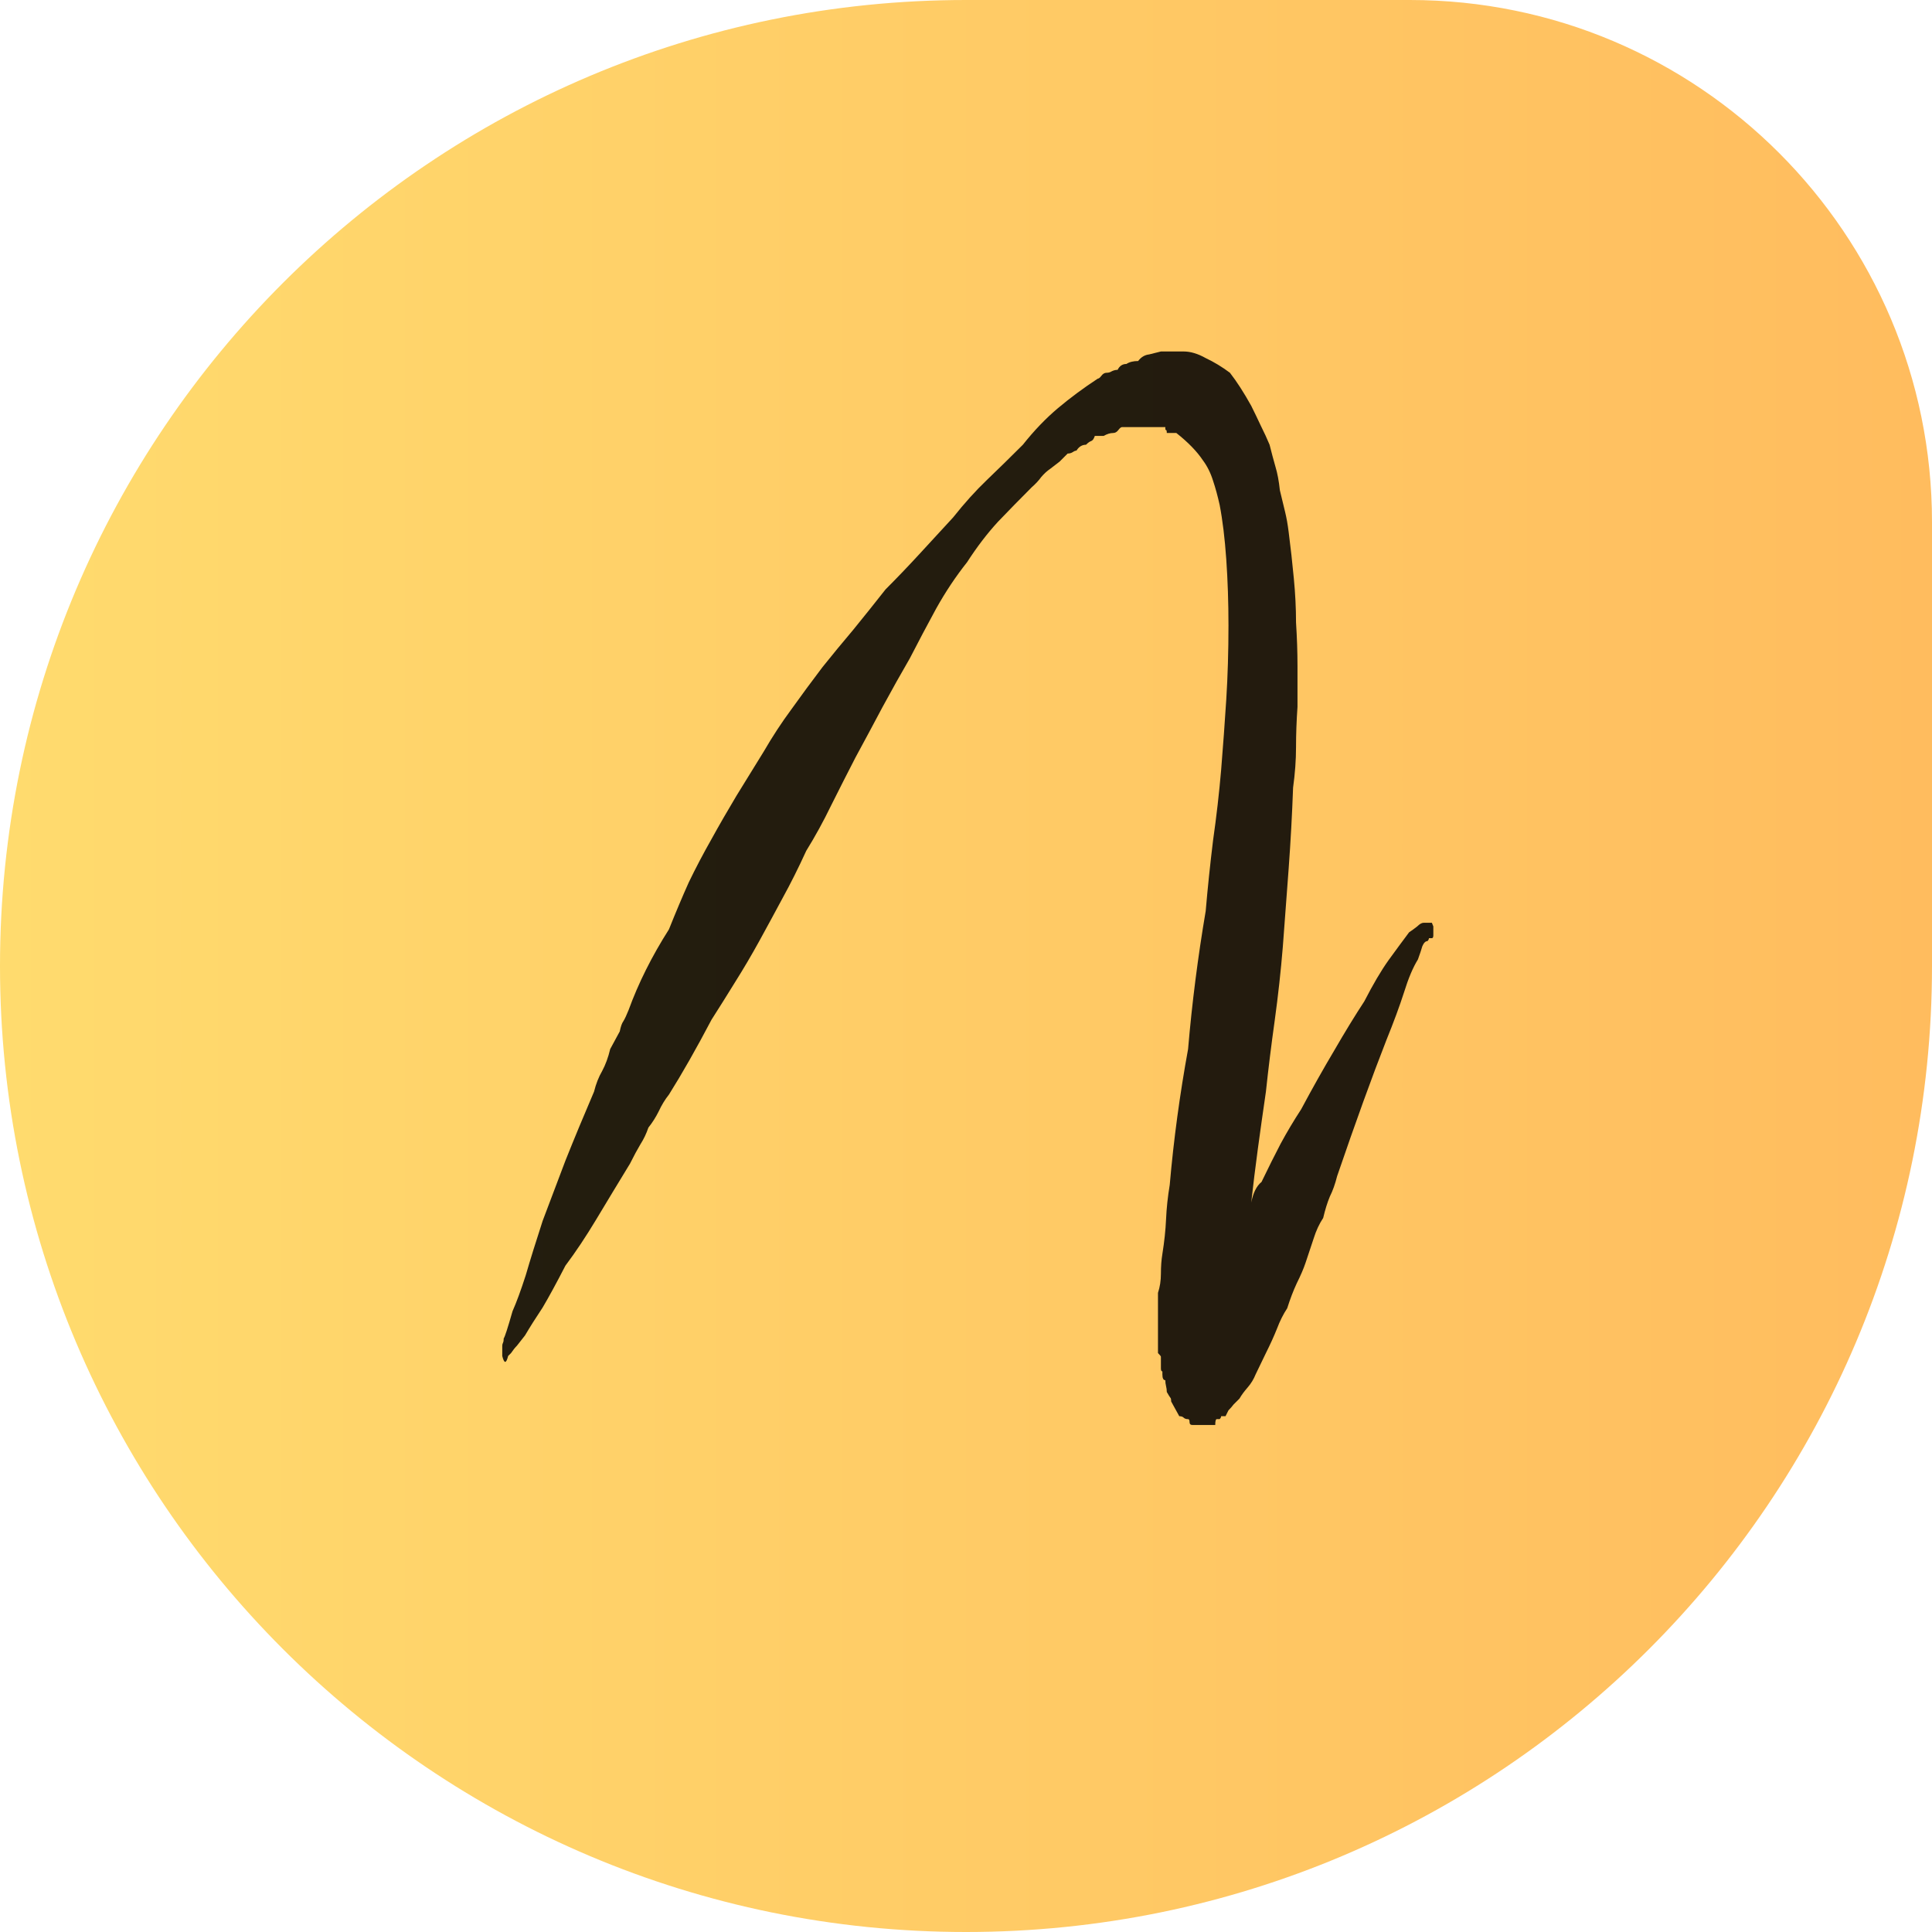
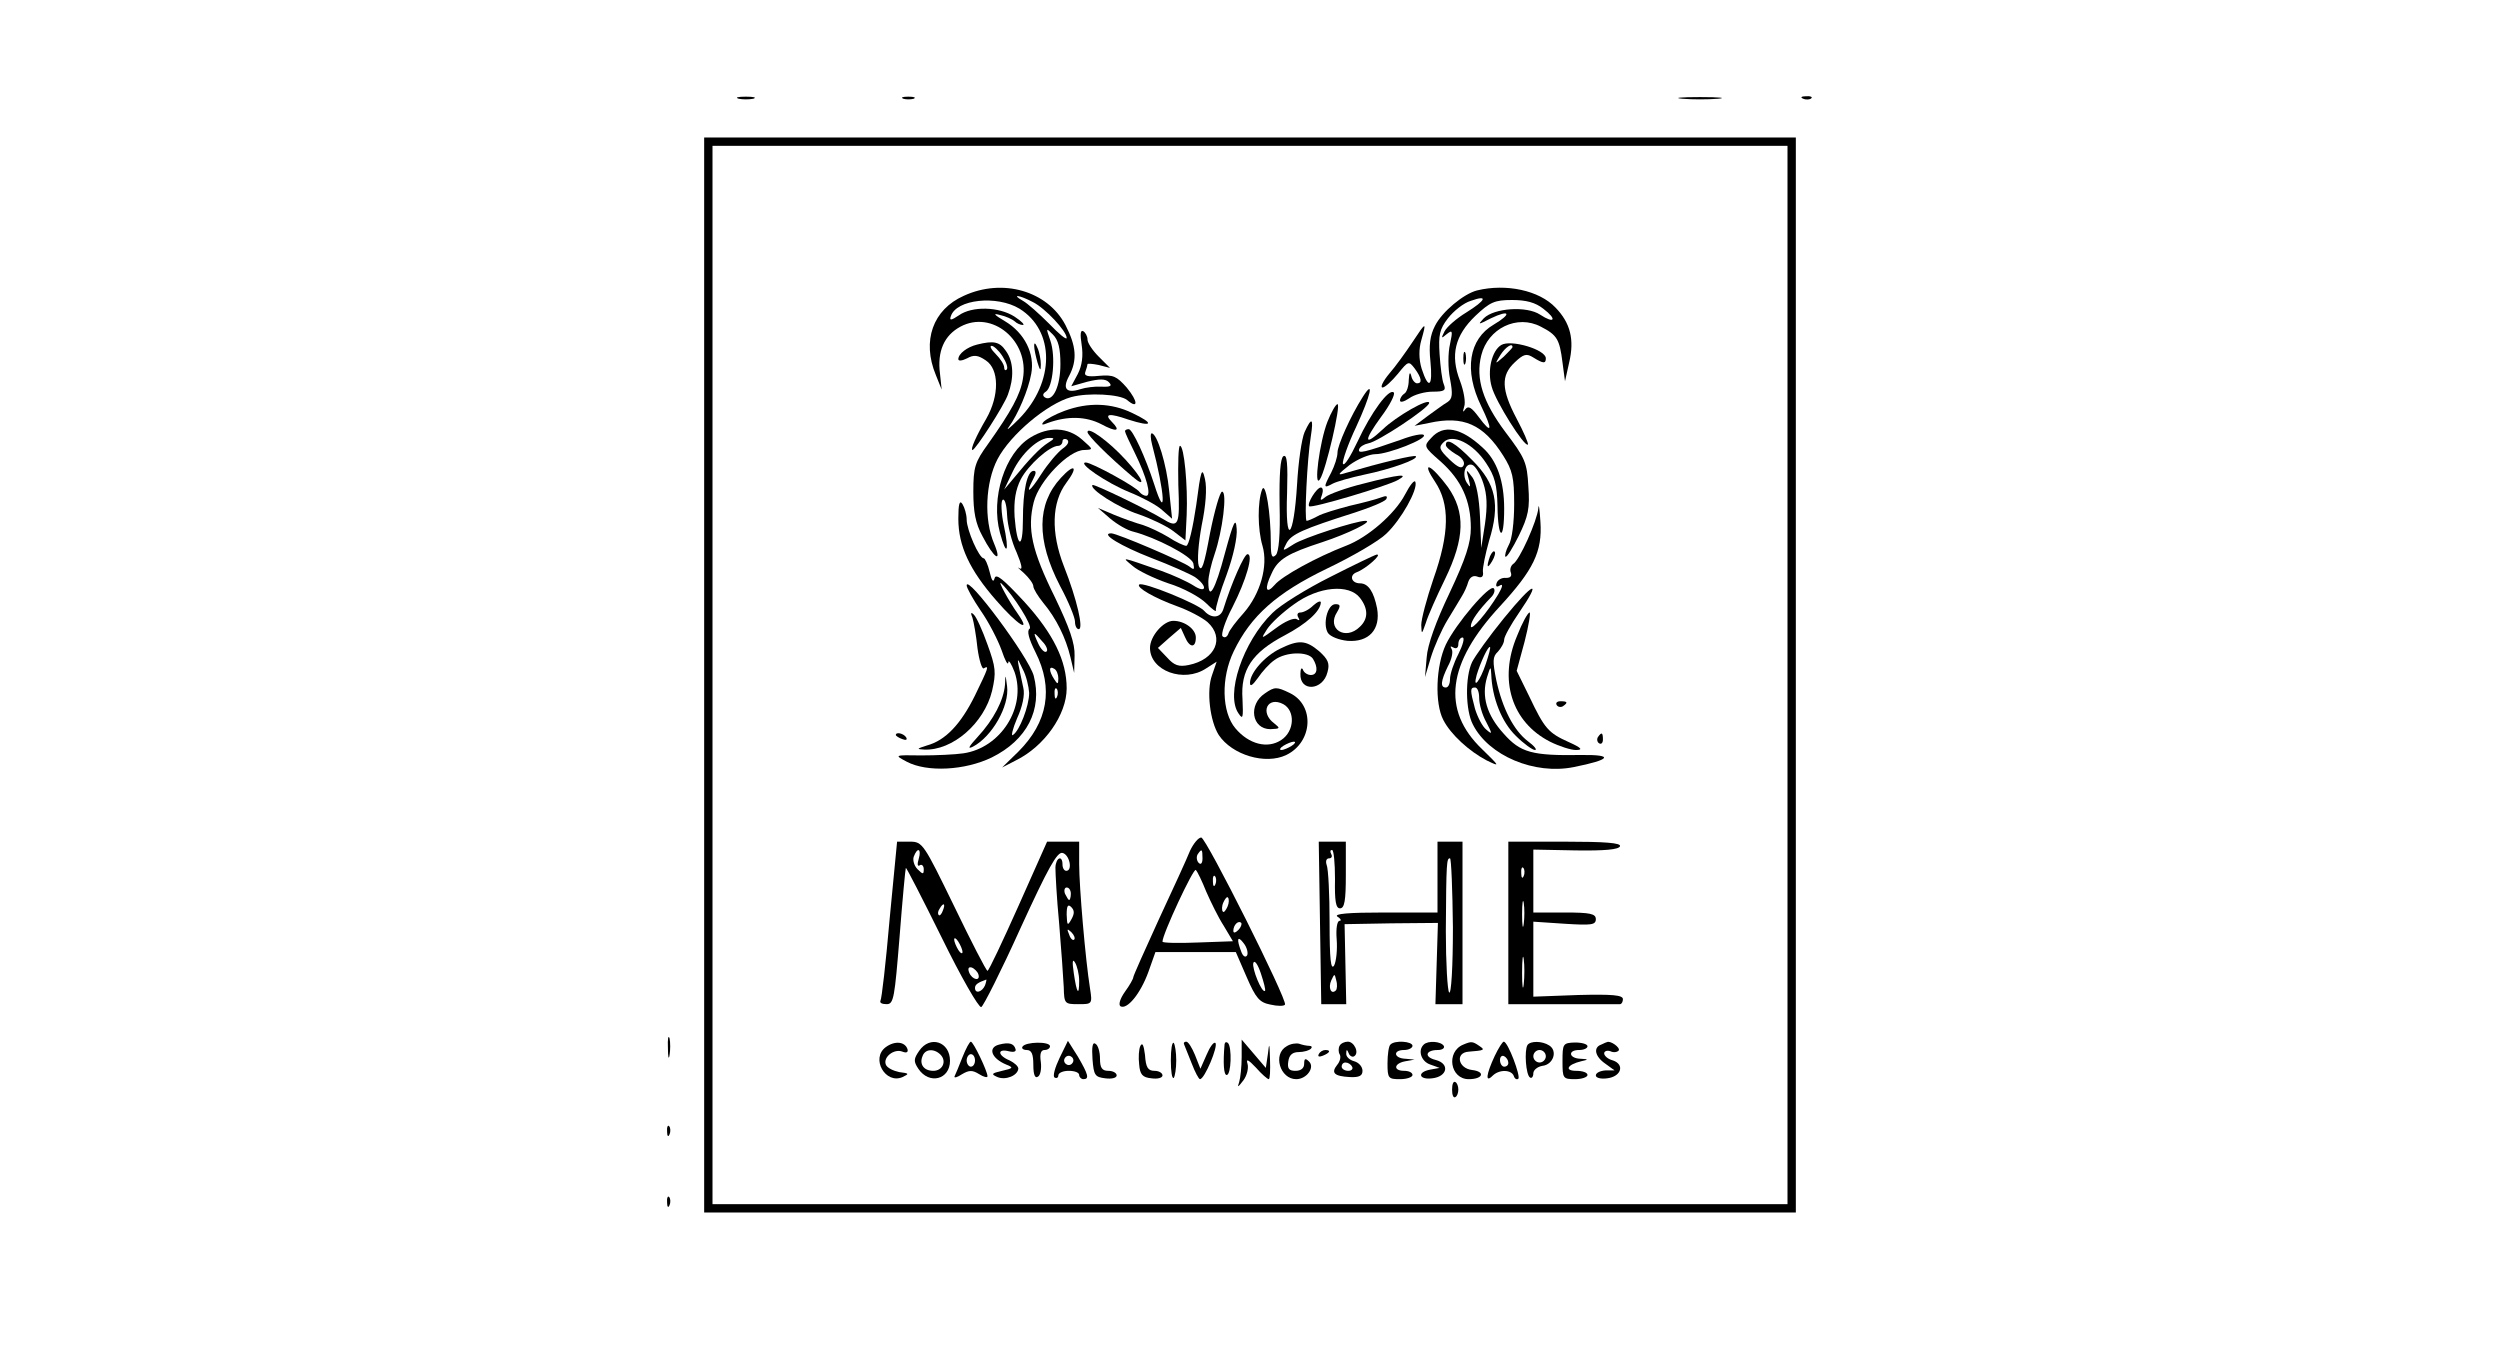
- <svg xmlns="http://www.w3.org/2000/svg" width="185" height="185" viewBox="0 0 185 185" fill="none">
-   <path d="M0 92.5C0 41.414 41.414 0 92.5 0H135C162.614 0 185 22.386 185 50V92.5C185 143.586 143.586 185 92.5 185V185C41.414 185 0 143.586 0 92.5V92.5Z" fill="url(#paint0_linear_13_13)" />
-   <path d="M137.109 88.359C137.109 88.359 137.156 88.477 137.25 88.711V88.992C137.25 89.18 137.25 89.367 137.25 89.555C137.25 89.742 137.203 89.836 137.109 89.836H136.828C136.828 89.93 136.781 90.023 136.688 90.117C136.5 90.117 136.336 90.281 136.195 90.609C136.102 90.938 135.961 91.359 135.773 91.875C135.305 92.625 134.859 93.68 134.438 95.039C134.016 96.352 133.453 97.875 132.75 99.609C131.391 103.078 129.82 107.414 128.039 112.617C127.852 113.367 127.617 114.023 127.336 114.586C127.102 115.148 126.891 115.828 126.703 116.625C126.328 117.188 126.023 117.844 125.789 118.594C125.555 119.297 125.297 120.07 125.016 120.914C124.828 121.477 124.547 122.133 124.172 122.883C123.844 123.586 123.539 124.383 123.258 125.273C122.883 125.836 122.555 126.492 122.273 127.242C121.992 127.945 121.641 128.719 121.219 129.562L120.234 131.602C120.047 132.07 119.789 132.492 119.461 132.867C119.133 133.242 118.875 133.594 118.688 133.922C118.5 134.109 118.312 134.297 118.125 134.484C117.984 134.672 117.82 134.859 117.633 135.047L117.352 135.609H116.93C116.93 135.703 116.883 135.797 116.789 135.891H116.508C116.414 135.891 116.367 136.078 116.367 136.453H116.086H115.945H115.664H115.453H115.172H114.75H114.609H114.188C114 136.453 113.906 136.359 113.906 136.172C113.906 135.984 113.859 135.891 113.766 135.891C113.578 135.891 113.438 135.844 113.344 135.75C113.25 135.656 113.109 135.609 112.922 135.609L112.148 134.203C112.148 134.016 112.125 133.898 112.078 133.852C112.031 133.805 111.914 133.617 111.727 133.289C111.727 133.102 111.703 132.914 111.656 132.727C111.609 132.539 111.586 132.352 111.586 132.164C111.398 132.164 111.305 131.977 111.305 131.602V131.32C111.211 131.32 111.164 131.227 111.164 131.039V130.758C111.164 130.289 111.164 130.008 111.164 129.914C111.164 129.867 111.07 129.75 110.883 129.562V129V128.719V125.555V123.797C111.07 123.234 111.164 122.625 111.164 121.969C111.164 121.266 111.211 120.633 111.305 120.07C111.492 118.898 111.609 117.797 111.656 116.766C111.703 115.688 111.82 114.586 112.008 113.461C112.383 109.148 112.969 104.812 113.766 100.453C113.953 98.25 114.188 96.047 114.469 93.844C114.75 91.641 115.078 89.438 115.453 87.234C115.641 85.031 115.875 82.781 116.156 80.484C116.484 78.188 116.742 75.938 116.93 73.734C117.117 71.438 117.281 69.188 117.422 66.984C117.562 64.734 117.633 62.367 117.633 59.883C117.633 57.68 117.562 55.57 117.422 53.555C117.281 51.539 117.07 49.805 116.789 48.352C116.602 47.508 116.391 46.734 116.156 46.031C115.922 45.281 115.594 44.625 115.172 44.062C114.609 43.219 113.766 42.352 112.641 41.461H111.727C111.727 41.273 111.703 41.18 111.656 41.18C111.609 41.18 111.586 41.133 111.586 41.039V40.898H111.164H110.32H109.406H108.562H107.438C107.344 40.898 107.227 40.992 107.086 41.18C106.945 41.367 106.781 41.461 106.594 41.461C106.312 41.461 106.008 41.555 105.68 41.742H104.836C104.742 42.023 104.625 42.188 104.484 42.234C104.344 42.281 104.18 42.398 103.992 42.586C103.617 42.586 103.312 42.773 103.078 43.148C102.984 43.148 102.867 43.195 102.727 43.289C102.586 43.383 102.422 43.43 102.234 43.43C101.953 43.711 101.695 43.969 101.461 44.203C101.227 44.391 100.922 44.625 100.547 44.906C100.266 45.094 99.984 45.352 99.703 45.68C99.469 46.008 99.164 46.336 98.789 46.664C97.711 47.742 96.633 48.844 95.555 49.969C94.523 51.094 93.539 52.383 92.602 53.836C91.523 55.195 90.539 56.672 89.648 58.266C88.805 59.812 87.961 61.406 87.117 63.047C86.273 64.5 85.406 66.047 84.516 67.688C83.672 69.281 82.805 70.898 81.914 72.539C81.164 73.992 80.391 75.516 79.594 77.109C78.844 78.656 78.047 80.109 77.203 81.469C76.453 83.109 75.703 84.609 74.953 85.969C74.25 87.281 73.5 88.664 72.703 90.117C71.953 91.477 71.18 92.789 70.383 94.055C69.633 95.273 68.883 96.469 68.133 97.641C66.68 100.406 65.32 102.797 64.055 104.812C63.68 105.281 63.352 105.82 63.07 106.43C62.789 106.992 62.461 107.508 62.086 107.977C61.898 108.539 61.641 109.078 61.312 109.594C61.031 110.062 60.703 110.672 60.328 111.422C59.156 113.344 58.078 115.125 57.094 116.766C56.109 118.406 55.125 119.883 54.141 121.195C53.297 122.836 52.57 124.172 51.961 125.203C51.305 126.188 50.742 127.078 50.273 127.875C49.898 128.344 49.641 128.672 49.5 128.859C49.312 129.047 49.125 129.281 48.938 129.562L48.656 129.844C48.469 130.594 48.281 130.594 48.094 129.844V129V128.859C48.094 128.766 48.117 128.672 48.164 128.578C48.211 128.484 48.234 128.344 48.234 128.156C48.328 128.062 48.609 127.195 49.078 125.555C49.453 124.711 49.875 123.562 50.344 122.109C50.766 120.656 51.305 118.922 51.961 116.906C52.617 115.172 53.344 113.25 54.141 111.141C54.984 109.031 55.898 106.828 56.883 104.531C57.07 103.781 57.328 103.125 57.656 102.562C57.984 101.953 58.242 101.25 58.43 100.453L59.344 98.766C59.438 98.297 59.555 97.969 59.695 97.781C59.836 97.547 60 97.195 60.188 96.727C61.125 94.148 62.414 91.57 64.055 88.992C64.711 87.352 65.344 85.852 65.953 84.492C66.609 83.133 67.336 81.75 68.133 80.344C68.883 78.984 69.68 77.602 70.523 76.195C71.414 74.742 72.281 73.336 73.125 71.977C73.969 70.523 74.859 69.164 75.797 67.898C76.734 66.586 77.719 65.25 78.75 63.891C79.688 62.719 80.672 61.523 81.703 60.305C82.734 59.039 83.766 57.75 84.797 56.438C85.875 55.359 86.953 54.234 88.031 53.062C89.156 51.844 90.234 50.672 91.266 49.547C92.344 48.188 93.422 46.992 94.5 45.961C95.625 44.883 96.773 43.758 97.945 42.586C99.023 41.227 100.148 40.055 101.32 39.07C102.492 38.086 103.758 37.148 105.117 36.258C105.211 36.258 105.328 36.164 105.469 35.977C105.609 35.789 105.773 35.695 105.961 35.695C106.148 35.695 106.312 35.648 106.453 35.555C106.641 35.461 106.828 35.414 107.016 35.414C107.203 35.039 107.484 34.852 107.859 34.852C108.141 34.664 108.516 34.57 108.984 34.57C109.266 34.195 109.617 33.984 110.039 33.938L111.164 33.656H111.305H111.586H112.008H113.344C114 33.656 114.703 33.867 115.453 34.289C116.25 34.664 117.023 35.133 117.773 35.695C118.43 36.539 119.109 37.594 119.812 38.859C120.094 39.422 120.398 40.055 120.727 40.758C121.055 41.414 121.336 42.023 121.57 42.586C121.758 43.336 121.945 44.039 122.133 44.695C122.32 45.305 122.461 46.055 122.555 46.945C122.742 47.695 122.906 48.375 123.047 48.984C123.188 49.547 123.305 50.203 123.398 50.953C123.586 52.406 123.75 53.883 123.891 55.383C124.031 56.836 124.102 58.242 124.102 59.602C124.195 61.055 124.242 62.438 124.242 63.75C124.242 65.016 124.242 66.328 124.242 67.688C124.148 69.047 124.102 70.336 124.102 71.555C124.102 72.773 124.008 74.062 123.82 75.422C123.727 78 123.586 80.578 123.398 83.156C123.211 85.688 123.023 88.195 122.836 90.68C122.648 92.977 122.391 95.32 122.062 97.711C121.734 100.055 121.453 102.328 121.219 104.531C120.938 106.453 120.68 108.281 120.445 110.016C120.211 111.75 120 113.461 119.812 115.148C120 114.211 120.328 113.555 120.797 113.18C121.453 111.82 122.062 110.602 122.625 109.523C123.234 108.398 123.891 107.297 124.594 106.219C125.672 104.203 126.727 102.328 127.758 100.594C128.789 98.812 129.75 97.242 130.641 95.883C131.484 94.242 132.258 92.93 132.961 91.945C133.711 90.914 134.367 90.023 134.93 89.273C135.211 89.086 135.469 88.898 135.703 88.711C135.938 88.477 136.148 88.359 136.336 88.359H136.688H136.828H137.109ZM115.031 122.672H114.75H115.031ZM114.75 122.672H114.609H114.75Z" fill="black" fill-opacity="0.86" />
-   <defs>
-     <linearGradient id="paint0_linear_13_13" x1="0" y1="92" x2="185" y2="92" gradientUnits="userSpaceOnUse">
-       <stop stop-color="#FFDB6E" />
-       <stop offset="1" stop-color="#FFBC5E" />
-     </linearGradient>
-   </defs>
+ <svg xmlns="http://www.w3.org/2000/svg" version="1.0" width="600pt" height="327pt" viewBox="0 0 600 327" preserveAspectRatio="xMidYMid meet">
+   <g transform="translate(0,327) scale(0.1,-0.1)" fill="#000000" stroke="none">
+     <path d="M1773 3033 c9 -2 25 -2 35 0 9 3 1 5 -18 5 -19 0 -27 -2 -17 -5z" />
+     <path d="M2168 3033 c6 -2 18 -2 25 0 6 3 1 5 -13 5 -14 0 -19 -2 -12 -5z" />
+     <path d="M4038 3033 c23 -2 61 -2 85 0 23 2 4 4 -43 4 -47 0 -66 -2 -42 -4z" />
+     <path d="M4328 3033 c7 -3 16 -2 19 1 4 3 -2 6 -13 5 -11 0 -14 -3 -6 -6z" />
+     <path d="M1690 1650 l0 -1290 1310 0 1310 0 0 1290 0 1290 -1310 0 -1310 0 0 -1290z m2600 0 l0 -1270 -1290 0 -1290 0 0 1270 0 1270 1290 0 1290 0 0 -1270z" />
+     <path d="M2313 2560 c-74 -33 -101 -108 -67 -190 l14 -35 -4 38 c-7 54 10 92 49 113 76 41 166 -34 150 -125 -6 -38 -28 -78 -84 -157 -31 -43 -35 -55 -35 -114 0 -48 5 -76 22 -107 28 -54 48 -66 28 -18 -25 58 -21 147 8 203 31 59 119 133 177 149 40 11 117 7 134 -7 27 -23 27 -4 -1 30 -24 27 -32 31 -66 28 -29 -3 -37 0 -33 10 3 8 5 16 5 18 0 2 12 1 27 -2 l27 -7 -27 27 c-15 15 -27 33 -27 41 0 8 -5 17 -10 20 -7 4 -8 -7 -4 -33 4 -26 1 -49 -9 -69 l-16 -30 39 11 c29 7 43 7 51 -1 9 -9 5 -12 -17 -11 -16 1 -39 -2 -51 -6 -34 -11 -44 1 -27 32 20 38 17 72 -9 122 -43 82 -151 113 -244 70z m166 -15 c30 -15 81 -70 81 -86 0 -6 -19 10 -42 34 -24 24 -52 49 -63 55 -30 17 -8 14 24 -3z m-32 -16 c85 -53 85 -176 -1 -264 -22 -22 -33 -31 -25 -20 22 30 47 89 54 128 9 48 -16 98 -63 126 -27 16 -30 20 -12 15 14 -3 29 -10 35 -15 5 -5 14 -9 20 -9 5 0 -3 9 -20 20 -37 24 -102 26 -134 3 -18 -12 -23 -13 -19 -2 13 41 111 51 165 18z m98 -133 c0 -53 -18 -91 -37 -80 -6 4 -6 9 2 14 17 11 24 84 11 122 -11 32 -11 32 6 15 13 -13 18 -33 18 -71z" />
+     <path d="M2482 2440 c0 -8 4 -26 8 -40 6 -20 8 -21 8 -5 0 11 -3 29 -8 40 -5 12 -8 14 -8 5z" />
+     <path d="M3545 2573 c-32 -8 -84 -51 -101 -85 -12 -23 -15 -47 -11 -85 6 -61 -4 -70 -21 -18 -7 23 -7 47 -1 68 13 46 12 46 -21 -4 -16 -24 -41 -59 -56 -76 -15 -18 -22 -33 -16 -33 6 0 22 15 37 33 25 31 26 31 40 13 17 -23 19 -36 6 -36 -5 0 -12 8 -14 18 -3 11 -5 7 -6 -10 0 -15 -5 -30 -11 -33 -5 -3 -10 -11 -10 -16 0 -6 10 -3 22 5 12 9 38 16 56 16 29 0 33 3 27 18 -4 9 -8 42 -10 72 -3 46 0 60 20 86 14 18 38 37 55 42 42 15 37 2 -11 -28 -23 -14 -46 -34 -52 -45 -9 -18 -8 -18 5 -7 14 11 15 9 8 -24 -5 -21 -5 -58 0 -83 7 -37 6 -48 -6 -56 -9 -5 -30 -21 -47 -33 l-32 -24 35 7 c82 18 130 -3 178 -79 22 -35 26 -52 26 -116 0 -42 -5 -85 -13 -98 -7 -13 -10 -26 -8 -28 3 -3 17 20 32 50 23 47 27 66 23 119 -3 57 -8 68 -55 130 -54 72 -72 128 -58 184 16 65 86 99 143 69 39 -20 45 -30 52 -86 l6 -45 10 45 c13 55 3 95 -33 132 -39 41 -118 58 -188 41z m159 -44 c34 -26 27 -37 -8 -14 -32 21 -110 16 -135 -9 -15 -16 -14 -16 17 0 46 22 51 11 7 -15 -60 -35 -72 -110 -30 -196 28 -58 26 -69 -6 -26 -17 23 -25 28 -32 19 -6 -9 -7 -7 -3 6 4 10 -1 38 -10 62 -24 62 -12 109 37 156 35 33 46 38 88 38 34 0 56 -6 75 -21z" />
+     <path d="M3512 2410 c0 -14 2 -19 5 -12 2 6 2 18 0 25 -3 6 -5 1 -5 -13z" />
+     <path d="M2345 2443 c-24 -6 -45 -22 -45 -35 0 -5 9 -4 21 2 16 9 26 8 45 -5 32 -21 33 -84 1 -140 -24 -41 -39 -75 -33 -75 7 0 76 107 85 133 15 40 14 79 -5 105 -15 22 -29 25 -69 15z m61 -28 c9 -14 14 -28 10 -32 -3 -3 -6 -1 -6 5 0 7 -9 21 -20 32 -11 11 -16 20 -10 20 5 0 17 -11 26 -25z" />
+     <path d="M3603 2442 c-23 -14 -34 -62 -23 -100 9 -35 79 -146 87 -139 2 2 -10 30 -27 62 -37 70 -38 104 -5 135 22 21 29 22 45 12 24 -15 30 -15 30 -2 0 21 -84 46 -107 32z m27 -5 c0 -2 -10 -12 -21 -23 -22 -19 -22 -19 -8 4 12 19 29 30 29 19z" />
+     <path d="M3271 2318 c-30 -47 -61 -117 -61 -134 0 -11 -7 -32 -15 -48 -19 -36 -19 -39 3 -27 9 5 44 15 77 22 63 13 130 37 123 44 -3 4 -82 -15 -168 -40 -22 -7 -20 -4 9 19 19 14 47 26 62 26 31 0 125 37 116 46 -3 4 -28 -1 -54 -11 -89 -31 -105 -35 -101 -23 2 6 12 12 22 14 22 3 146 85 146 97 0 13 -79 -32 -112 -64 -45 -42 -46 -28 -3 31 21 28 34 54 30 58 -11 11 -54 -47 -87 -118 -17 -36 -32 -60 -35 -53 -2 6 12 47 32 89 35 76 44 116 16 72z" />
+     <path d="M2555 2284 c-22 -8 -44 -20 -50 -26 -7 -8 -4 -9 10 -3 47 17 91 16 128 -3 37 -20 48 -17 25 6 -19 19 -6 21 40 5 59 -19 64 -10 9 16 -50 24 -105 26 -162 5z" />
+     <path d="M3186 2258 c-19 -48 -34 -163 -18 -138 14 21 51 180 42 180 -4 0 -15 -19 -24 -42z" />
+     <path d="M3131 2233 c-7 -16 -15 -72 -18 -125 -8 -133 -29 -151 -24 -21 2 70 0 94 -9 88 -7 -5 -10 -42 -9 -116 2 -73 -2 -114 -9 -121 -9 -9 -12 -3 -12 27 0 75 -13 151 -21 130 -11 -29 -11 -95 1 -135 14 -48 -5 -115 -45 -161 -18 -20 -35 -42 -37 -50 -3 -8 -9 -11 -14 -6 -4 4 6 36 24 70 33 65 51 127 36 127 -8 0 -39 -71 -58 -132 -7 -22 -29 -23 -46 -4 -13 16 -148 71 -156 63 -7 -7 36 -32 91 -52 28 -10 60 -27 73 -38 42 -38 19 -90 -45 -103 -24 -5 -35 -1 -52 18 l-22 23 27 24 28 24 10 -22 c11 -26 26 -27 26 -1 0 20 -27 40 -54 40 -24 0 -56 -37 -56 -65 0 -55 81 -85 135 -49 l25 16 -11 -32 c-14 -38 -5 -111 16 -144 32 -48 112 -72 162 -48 64 31 69 120 8 149 -31 15 -36 15 -59 -1 -41 -27 -32 -86 13 -86 24 1 24 2 9 14 -35 26 -16 66 22 46 29 -16 27 -65 -5 -86 -33 -22 -78 -10 -110 28 -33 39 -35 121 -4 185 41 85 103 140 223 198 61 29 126 67 143 84 36 34 76 106 70 124 -2 7 -13 -7 -25 -30 -24 -46 -89 -103 -142 -123 -70 -27 -154 -73 -171 -94 -21 -24 -25 -9 -7 28 15 34 39 48 122 75 61 20 124 51 103 51 -23 0 -149 -41 -172 -56 -28 -18 -28 -18 -17 3 12 21 38 33 164 73 37 12 71 26 75 32 4 8 0 9 -13 4 -10 -4 -44 -13 -75 -20 -30 -8 -65 -18 -77 -25 -11 -6 -23 -11 -26 -11 -6 0 1 147 10 203 7 44 2 47 -15 10z m-31 -753 c-8 -5 -19 -10 -25 -10 -5 0 -3 5 5 10 8 5 20 10 25 10 6 0 3 -5 -5 -10z" />
+     <path d="M2473 2220 c-61 -37 -96 -145 -73 -229 16 -59 23 -46 9 19 -6 28 -7 56 -3 60 5 5 10 -11 11 -36 1 -24 11 -65 23 -90 12 -29 15 -43 7 -38 -7 5 -3 0 10 -11 13 -12 23 -26 23 -32 0 -6 11 -24 24 -40 31 -37 54 -84 65 -130 l9 -38 1 41 c1 30 -12 67 -47 140 -56 113 -67 165 -51 229 13 51 84 125 121 125 23 1 22 1 -5 25 -34 30 -80 32 -124 5z m42 -13 c-19 -12 -44 -38 -84 -87 l-21 -25 20 42 c21 45 63 83 89 82 13 0 12 -2 -4 -12z m35 -14 c-12 -9 -35 -36 -51 -61 -28 -44 -40 -51 -19 -11 7 13 7 19 1 19 -16 0 -26 -48 -26 -117 0 -74 -14 -69 -20 7 -2 38 2 64 15 90 18 34 69 80 90 80 5 0 10 5 10 11 0 5 5 7 11 4 6 -5 2 -13 -11 -22z" />
+     <path d="M2610 2233 c0 -8 50 -58 108 -107 35 -30 25 -5 -16 40 -40 44 -92 82 -92 67z" />
+     <path d="M2700 2235 c0 -3 11 -27 24 -53 28 -57 40 -102 27 -102 -5 0 -12 4 -16 9 -7 12 -115 71 -129 71 -22 0 50 -49 104 -71 30 -12 66 -31 79 -43 l24 -21 -7 67 c-6 63 -29 138 -42 138 -3 0 -3 -12 1 -27 31 -117 35 -190 5 -95 -21 65 -52 132 -61 132 -5 0 -9 -2 -9 -5z" />
+     <path d="M3435 2219 c-19 -20 -18 -21 23 -57 49 -44 72 -93 72 -159 0 -36 -12 -73 -51 -156 -33 -69 -53 -125 -55 -155 l-4 -47 14 47 c8 26 26 67 40 90 15 24 30 50 35 58 5 8 12 23 15 34 4 11 12 16 22 12 10 -4 15 0 13 12 -1 9 6 43 15 75 27 87 16 136 -40 192 -42 43 -64 55 -64 37 0 -5 11 -14 24 -22 14 -7 22 -18 19 -26 -4 -10 -13 -7 -34 13 -25 24 -27 30 -14 42 21 21 71 -3 102 -51 20 -30 26 -51 27 -103 1 -81 16 -87 16 -6 0 66 -17 116 -52 147 -52 48 -94 56 -123 23z m125 -109 c9 -27 10 -55 4 -97 l-9 -58 -3 74 c-2 47 -9 82 -18 95 -16 21 -16 21 -9 -4 5 -20 4 -22 -5 -8 -12 20 -3 49 14 42 7 -3 19 -22 26 -44z" />
+     <path d="M2828 2106 c4 -98 1 -105 -38 -81 -32 20 -164 84 -168 81 -9 -9 63 -55 110 -70 29 -10 67 -28 83 -40 l30 -23 3 61 c3 70 -6 166 -16 166 -4 0 -5 -42 -4 -94z" />
+     <path d="M2546 2123 c-58 -63 -59 -149 -2 -259 20 -37 36 -76 36 -86 0 -10 4 -18 9 -18 12 0 -4 71 -36 152 -31 80 -29 152 6 199 30 40 20 48 -13 12z" />
+     <path d="M2871 2058 c-8 -54 -18 -98 -24 -98 -5 0 -25 9 -43 21 -18 11 -46 24 -61 29 -15 4 -46 15 -68 24 l-40 17 30 -26 c17 -14 41 -28 55 -31 54 -14 139 -58 144 -76 3 -15 2 -17 -9 -8 -15 12 -174 80 -188 80 -28 0 24 -31 96 -59 45 -17 92 -38 105 -46 31 -22 28 -41 -4 -20 -14 9 -49 25 -77 35 -101 35 -95 34 -69 12 12 -11 51 -30 86 -42 36 -11 76 -33 91 -48 14 -14 25 -22 23 -17 -1 6 10 44 26 86 16 44 26 90 24 110 -2 28 -7 19 -28 -58 -24 -91 -40 -117 -40 -69 0 13 7 43 15 66 19 55 31 150 18 150 -5 0 -18 -45 -29 -100 -14 -76 -20 -95 -27 -78 -4 12 -1 53 7 97 10 48 13 89 8 111 -7 31 -10 23 -21 -62z" />
+     <path d="M3444 2114 c36 -54 35 -124 -4 -234 -16 -47 -29 -96 -29 -110 1 -24 1 -23 11 5 5 17 26 64 46 105 48 99 49 161 7 221 -17 23 -36 44 -44 47 -8 3 -2 -12 13 -34z" />
+     <path d="M3271 2109 c-41 -10 -81 -25 -89 -31 -13 -11 -15 -10 -9 5 3 9 2 17 -3 17 -10 0 -34 -39 -28 -45 5 -6 189 49 213 63 29 16 4 14 -84 -9z" />
+     <path d="M2300 2025 c0 -65 27 -123 91 -196 52 -60 86 -81 51 -31 -20 28 -49 81 -39 72 29 -28 77 -104 68 -109 -7 -5 -2 -24 14 -56 44 -87 30 -168 -41 -239 l-39 -38 33 17 c69 34 122 110 122 173 0 66 -32 131 -101 207 -51 55 -69 70 -72 57 -3 -11 -7 -6 -12 16 -4 17 -11 32 -14 32 -11 0 -41 68 -41 93 0 12 -5 29 -10 37 -7 11 -10 1 -10 -35z m202 -295 c10 -10 14 -22 9 -24 -4 -3 -13 6 -19 19 -14 30 -12 31 10 5z m38 -88 c0 -15 -2 -15 -10 -2 -13 20 -13 33 0 25 6 -3 10 -14 10 -23z m-3 -44 c-3 -8 -6 -5 -6 6 -1 11 2 17 5 13 3 -3 4 -12 1 -19z" />
+     <path d="M3692 2050 c-3 -30 -45 -125 -61 -134 -5 -4 -8 -13 -5 -20 3 -9 -1 -13 -12 -13 -9 1 -19 -4 -22 -12 -3 -9 0 -11 8 -6 8 5 6 -4 -4 -21 -27 -45 -66 -90 -66 -77 0 12 17 37 49 70 7 7 10 17 6 21 -10 10 -91 -85 -115 -135 -24 -51 -27 -141 -6 -181 18 -35 62 -75 104 -97 33 -16 32 -15 -11 27 -98 94 -84 206 43 343 80 87 102 131 97 203 -2 31 -4 46 -5 32z m-192 -350 c-11 -21 -20 -48 -20 -60 0 -11 -4 -20 -10 -20 -14 0 -12 16 5 51 9 16 13 35 9 41 -4 7 -3 8 4 4 7 -4 12 -1 12 8 0 9 5 16 10 16 6 0 1 -18 -10 -40z" />
+     <path d="M3576 1935 c-9 -26 -7 -32 5 -12 6 10 9 21 6 23 -2 3 -7 -2 -11 -11z" />
+     <path d="M3192 1885 c-56 -28 -119 -67 -138 -86 -71 -69 -114 -197 -81 -242 10 -15 11 -9 9 35 -5 70 23 112 101 153 53 28 86 58 87 79 0 5 -8 2 -18 -7 -10 -10 -24 -17 -31 -17 -7 0 -9 -5 -5 -12 4 -7 3 -8 -4 -4 -7 4 -29 -6 -49 -21 -38 -28 -38 -28 -22 -3 9 14 38 41 65 60 59 43 132 49 158 15 20 -26 20 -50 0 -69 -35 -35 -81 -5 -55 35 9 15 8 19 -4 19 -19 0 -31 -48 -18 -69 6 -9 27 -17 47 -19 51 -4 80 27 71 78 -8 40 -21 60 -41 60 -21 0 -27 20 -7 27 21 8 62 44 47 42 -5 -1 -55 -25 -112 -54z" />
+     <path d="M2320 1865 c0 -6 15 -33 34 -61 19 -27 41 -70 50 -95 8 -24 15 -37 16 -29 0 8 7 -2 15 -23 29 -84 -33 -182 -123 -195 -20 -3 -66 -5 -101 -5 -65 1 -65 1 -35 -15 49 -26 140 -21 204 10 85 42 122 115 101 196 -12 45 -161 245 -161 217z m150 -258 c0 -31 -23 -91 -39 -101 -5 -4 -1 14 10 40 13 28 19 57 15 73 -17 79 -17 78 -2 46 9 -16 15 -43 16 -58z" />
+     <path d="M3610 1787 c-36 -44 -70 -92 -77 -106 -17 -36 -16 -116 2 -150 38 -75 148 -121 242 -102 90 18 97 30 18 29 -119 -2 -146 6 -186 51 -41 45 -54 90 -40 136 8 26 9 27 10 7 2 -57 25 -115 59 -148 19 -19 40 -34 46 -34 6 0 -2 10 -17 21 -34 26 -61 78 -76 147 -9 45 -9 56 4 68 8 9 15 21 15 29 0 7 16 36 36 65 56 82 35 74 -36 -13z m-44 -110 c-14 -42 -32 -64 -22 -27 9 30 28 71 32 67 2 -1 -3 -19 -10 -40z m-16 -82 c0 -15 7 -40 17 -58 15 -29 15 -31 0 -18 -9 7 -21 30 -27 50 -12 45 -12 51 0 51 6 0 10 -11 10 -25z" />
+     <path d="M2334 1787 c3 -10 9 -43 12 -73 4 -29 11 -51 15 -48 14 8 11 1 -21 -65 -34 -69 -71 -108 -115 -120 -25 -8 -26 -9 -7 -10 68 -3 144 63 163 141 10 44 9 56 -11 111 -12 34 -27 67 -33 72 -7 7 -8 4 -3 -8z" />
+     <path d="M3641 1744 c-45 -106 -13 -207 79 -254 22 -11 50 -20 62 -20 18 0 14 5 -17 19 -49 22 -58 32 -95 110 l-30 61 19 70 c10 39 15 70 12 70 -4 0 -18 -25 -30 -56z" />
+     <path d="M3072 1713 c-37 -18 -72 -58 -72 -82 0 -10 6 -6 19 12 10 15 28 35 40 43 27 20 80 21 92 3 13 -21 11 -39 -5 -39 -8 0 -17 6 -19 13 -3 6 -6 2 -6 -10 -2 -44 54 -41 65 4 6 21 1 31 -20 50 -32 27 -49 28 -94 6z" />
+     <path d="M2412 1627 c-3 -37 -27 -84 -66 -126 -21 -23 -25 -30 -11 -23 46 24 88 98 82 145 -4 30 -4 30 -5 4z" />
+     <path d="M3736 1578 c3 -5 10 -6 15 -3 13 9 11 12 -6 12 -8 0 -12 -4 -9 -9z" />
+     <path d="M2150 1506 c0 -2 7 -7 16 -10 8 -3 12 -2 9 4 -6 10 -25 14 -25 6z" />
+     <path d="M3835 1501 c-3 -5 -2 -12 3 -15 5 -3 9 1 9 9 0 17 -3 19 -12 6z" />
+     <path d="M2856 1228 c-7 -18 -41 -92 -75 -165 -33 -72 -61 -135 -61 -138 0 -4 -9 -20 -20 -35 -12 -17 -16 -31 -11 -35 16 -9 48 30 67 82 l17 48 97 0 96 0 26 -60 c22 -51 31 -61 57 -66 17 -4 33 -4 35 0 6 11 -189 400 -201 401 -7 0 -19 -15 -27 -32z m30 -18 c0 -12 -4 -16 -9 -11 -5 5 -6 14 -3 20 10 15 12 14 12 -9z m9 -80 c11 -25 29 -62 42 -82 l22 -37 -84 -3 c-47 -2 -85 -1 -85 2 -1 16 75 179 80 172 4 -4 15 -27 25 -52z m22 18 c-3 -8 -6 -5 -6 6 -1 11 2 17 5 13 3 -3 4 -12 1 -19z m29 -54 c-4 -9 -9 -15 -11 -12 -3 3 -3 13 1 22 4 9 9 15 11 12 3 -3 3 -13 -1 -22z m26 -56 c-7 -7 -12 -8 -12 -2 0 14 12 26 19 19 2 -3 -1 -11 -7 -17z m21 -61 c-4 -6 -10 -2 -14 9 -12 31 -9 40 6 20 8 -10 11 -24 8 -29z m43 -85 c-7 -7 -32 54 -28 67 3 8 11 -4 18 -25 7 -21 12 -40 10 -42z" />
+     <path d="M2135 1063 c-9 -104 -19 -191 -22 -195 -2 -5 4 -8 15 -8 17 0 19 15 31 162 7 90 14 164 15 165 1 2 40 -74 86 -167 46 -94 89 -169 95 -167 5 2 48 87 94 189 66 144 88 184 101 181 17 -4 25 -43 9 -43 -5 0 -9 7 -9 15 0 24 -16 17 -17 -7 0 -13 3 -73 9 -135 5 -61 10 -130 11 -152 1 -40 2 -41 35 -41 33 0 34 0 28 38 -11 69 -26 244 -26 298 l0 54 -39 0 -38 0 -69 -155 c-38 -85 -71 -155 -74 -155 -3 0 -39 70 -80 155 -73 150 -76 155 -106 155 l-31 0 -18 -187z m70 146 c-4 -13 -3 -19 2 -16 5 4 10 -1 10 -9 0 -13 -2 -13 -15 0 -8 8 -12 22 -9 30 9 24 19 19 12 -5z m365 -84 c0 -8 -2 -15 -4 -15 -2 0 -6 7 -10 15 -3 8 -1 15 4 15 6 0 10 -7 10 -15z m-307 -40 c-3 -9 -8 -14 -10 -11 -3 3 -2 9 2 15 9 16 15 13 8 -4z m308 -22 c-9 -16 -10 -14 -11 12 0 21 3 26 11 18 8 -8 8 -16 0 -30z m7 -48 c-3 -3 -9 2 -12 12 -6 14 -5 15 5 6 7 -7 10 -15 7 -18z m-268 -30 c0 -5 -5 -3 -10 5 -5 8 -10 20 -10 25 0 6 5 3 10 -5 5 -8 10 -19 10 -25z m280 -69 c0 -39 -6 -30 -13 19 -4 27 -3 35 3 25 5 -8 10 -28 10 -44z m-242 16 c6 -18 -15 -14 -22 4 -4 10 -1 14 6 12 6 -2 14 -10 16 -16z m16 -27 c-7 -16 -24 -21 -24 -6 0 8 7 13 27 20 1 1 0 -6 -3 -14z" />
+     <path d="M3168 1055 l3 -195 30 0 30 0 -2 96 -2 96 112 2 112 1 -3 -98 -3 -97 33 0 32 0 0 195 0 195 -30 0 -30 0 0 -85 0 -85 -127 0 c-87 0 -123 -3 -113 -10 8 -5 10 -10 5 -10 -6 0 -9 -19 -7 -44 2 -25 -1 -53 -6 -63 -8 -13 -11 15 -11 103 0 67 -3 129 -7 138 -3 9 -1 16 6 16 6 0 8 5 5 10 -3 6 -3 10 2 10 4 0 7 -31 7 -70 -1 -53 2 -70 12 -70 11 0 14 19 14 80 l0 80 -32 0 -33 0 3 -195z m319 -11 c0 -94 -4 -161 -9 -156 -4 4 -8 71 -8 148 1 168 2 174 10 174 3 0 6 -75 7 -166z m-281 -151 c-11 -11 -19 6 -11 24 8 17 8 17 12 0 3 -10 2 -21 -1 -24z" />
+     <path d="M3620 1055 l0 -195 130 0 c72 0 133 0 138 0 4 0 7 6 7 12 0 10 -26 12 -107 10 l-108 -4 0 90 0 90 75 -5 c64 -4 75 -3 75 11 0 13 -13 16 -75 16 l-75 0 0 76 0 75 102 -2 c69 -1 103 2 106 10 3 8 -35 11 -132 11 l-136 0 0 -195z m37 113 c-3 -8 -6 -5 -6 6 -1 11 2 17 5 13 3 -3 4 -12 1 -19z m0 -115 c-2 -16 -4 -5 -4 22 0 28 2 40 4 28 2 -13 2 -35 0 -50z m0 -145 c-2 -18 -4 -6 -4 27 0 33 2 48 4 33 2 -15 2 -42 0 -60z" />
+     <path d="M2126 757 c-37 -27 -1 -90 40 -72 17 8 16 9 -8 12 -14 3 -29 10 -32 18 -7 18 20 39 40 31 10 -4 14 -1 12 6 -6 18 -30 21 -52 5z" />
+     <path d="M2206 748 c-13 -19 -14 -25 -2 -43 26 -39 76 -26 76 19 0 46 -48 62 -74 24z m51 -9 c16 -16 5 -39 -17 -39 -23 0 -34 16 -26 35 6 18 28 19 43 4z" />
+     <path d="M2310 733 c-8 -21 -17 -42 -19 -46 -2 -5 6 -3 18 5 17 10 25 10 41 0 11 -7 20 -9 20 -5 0 12 -34 83 -40 83 -3 0 -12 -17 -20 -37z m30 -8 c0 -8 -4 -15 -10 -15 -5 0 -10 7 -10 15 0 8 5 15 10 15 6 0 10 -7 10 -15z" />
+     <path d="M2398 763 c-28 -7 -19 -33 17 -48 18 -7 17 -9 -10 -15 -26 -6 -27 -8 -11 -15 19 -8 48 3 50 20 0 6 -9 14 -21 20 -29 12 -30 29 -2 22 12 -3 19 -1 16 6 -4 13 -16 16 -39 10z" />
+     <path d="M2454 758 c-3 -4 2 -8 10 -8 12 0 16 -10 16 -36 0 -23 4 -33 11 -28 6 3 9 19 7 35 -3 20 0 29 9 29 7 0 13 4 13 9 0 12 -59 11 -66 -1z" />
+     <path d="M2543 731 c-11 -23 -17 -44 -12 -47 5 -3 9 0 9 5 0 6 11 11 25 11 14 0 25 -4 25 -10 0 -5 5 -10 10 -10 15 0 12 11 -13 54 l-24 38 -20 -41z m31 -12 c-3 -5 -10 -7 -15 -3 -5 3 -7 10 -3 15 3 5 10 7 15 3 5 -3 7 -10 3 -15z" />
+     <path d="M2622 728 c3 -39 6 -43 31 -46 15 -2 27 1 27 7 0 6 -9 11 -20 11 -15 0 -20 7 -20 29 0 17 -5 33 -11 36 -7 5 -9 -8 -7 -37z" />
+     <path d="M2737 760 c-4 -8 -5 -28 -3 -45 2 -24 8 -31 30 -33 14 -2 26 1 26 7 0 6 -9 11 -19 11 -16 0 -21 8 -23 38 -3 23 -6 31 -11 22z" />
+     <path d="M2810 725 c0 -27 3 -45 7 -42 3 4 6 23 6 42 0 19 -3 38 -6 42 -4 3 -7 -15 -7 -42z" />
+     <path d="M2842 763 c2 -5 10 -25 18 -45 8 -21 17 -38 20 -38 11 0 44 79 37 87 -4 3 -13 -9 -21 -28 l-15 -34 -13 33 c-7 17 -16 32 -21 32 -5 0 -7 -3 -5 -7z" />
+     <path d="M2939 764 c-4 -46 -2 -74 5 -74 11 0 13 67 3 77 -4 3 -7 2 -8 -3z" />
+     <path d="M2980 733 c0 -23 -3 -50 -6 -60 -5 -14 -3 -13 10 4 9 12 13 30 10 40 -4 13 2 10 20 -9 14 -16 28 -28 31 -28 3 0 4 21 3 48 -1 39 -2 41 -5 13 l-5 -34 -29 34 -29 34 0 -42z" />
+     <path d="M3088 759 c-34 -19 -16 -79 23 -79 25 0 45 28 31 42 -9 9 -12 8 -12 -5 0 -11 -8 -17 -21 -17 -15 0 -20 5 -17 23 2 15 10 22 25 22 12 0 25 4 29 8 4 4 2 7 -4 7 -5 0 -16 2 -24 5 -7 2 -21 0 -30 -6z" />
+     <path d="M3215 760 c-3 -5 -3 -15 0 -20 4 -6 1 -18 -6 -26 -15 -19 -7 -27 31 -29 22 -1 30 3 30 15 0 10 -9 20 -20 23 -11 3 -20 11 -19 19 0 10 2 10 6 0 2 -6 9 -10 13 -7 13 8 0 35 -15 35 -8 0 -17 -4 -20 -10z m30 -50 c3 -5 -1 -10 -9 -10 -9 0 -16 5 -16 10 0 6 4 10 9 10 6 0 13 -4 16 -10z" />
+     <path d="M3337 763 c-4 -3 -7 -24 -7 -45 0 -36 2 -38 30 -38 17 0 30 5 30 10 0 6 -9 10 -20 10 -27 0 -25 18 3 23 l22 4 -22 2 c-28 1 -31 21 -3 21 11 0 20 5 20 10 0 11 -43 14 -53 3z" />
+     <path d="M3417 763 c-15 -14 -6 -41 16 -48 l22 -8 -22 -4 c-33 -6 -28 -25 4 -21 37 4 43 35 9 44 -29 7 -25 24 5 24 11 0 17 5 14 10 -7 11 -38 13 -48 3z" />
+     <path d="M3512 763 c-42 -17 -32 -83 13 -83 34 0 41 18 8 22 -34 4 -41 42 -8 44 38 3 40 4 25 14 -16 11 -19 11 -38 3z" />
+     <path d="M3587 735 c-20 -43 -23 -65 -5 -47 16 16 45 15 51 0 2 -7 7 -10 11 -7 6 6 -25 89 -35 89 -3 0 -13 -16 -22 -35z m33 -16 c0 -5 -4 -9 -10 -9 -5 0 -10 7 -10 16 0 8 5 12 10 9 6 -3 10 -10 10 -16z" />
+     <path d="M3666 762 c-8 -13 -4 -72 6 -78 4 -3 8 2 8 10 0 8 10 16 22 18 26 3 37 36 16 49 -17 11 -45 11 -52 1z m44 -27 c0 -8 -7 -15 -15 -15 -8 0 -15 7 -15 15 0 8 7 15 15 15 8 0 15 -7 15 -15z" />
+     <path d="M3750 723 c0 -41 1 -43 30 -43 17 0 30 5 30 10 0 6 -12 10 -27 10 -29 0 -22 15 12 23 18 4 18 5 -2 6 -28 1 -31 21 -3 21 11 0 20 4 20 9 0 5 -13 9 -30 9 -29 -1 -30 -3 -30 -45z" />
+     <path d="M3843 763 c-20 -7 -15 -29 10 -46 l22 -16 -22 0 c-13 -1 -23 -6 -23 -12 0 -6 12 -9 27 -7 34 4 43 33 14 43 -12 3 -21 11 -21 17 0 5 7 8 15 5 8 -4 17 -2 20 2 4 7 -20 24 -28 20 -1 0 -8 -3 -14 -6z" />
+     <path d="M3165 740 c-3 -6 1 -7 9 -4 18 7 21 14 7 14 -6 0 -13 -4 -16 -10z" />
+     <path d="M3485 655 c0 -13 3 -21 8 -18 4 2 7 10 7 18 0 8 -3 16 -7 18 -5 3 -8 -5 -8 -18z" />
+     <path d="M1603 755 c0 -22 2 -30 4 -17 2 12 2 30 0 40 -3 9 -5 -1 -4 -23z" />
+     <path d="M1601 554 c0 -11 3 -14 6 -6 3 7 2 16 -1 19 -3 4 -6 -2 -5 -13z" />
+     <path d="M1601 384 c0 -11 3 -14 6 -6 3 7 2 16 -1 19 -3 4 -6 -2 -5 -13z" />
+   </g>
</svg>
